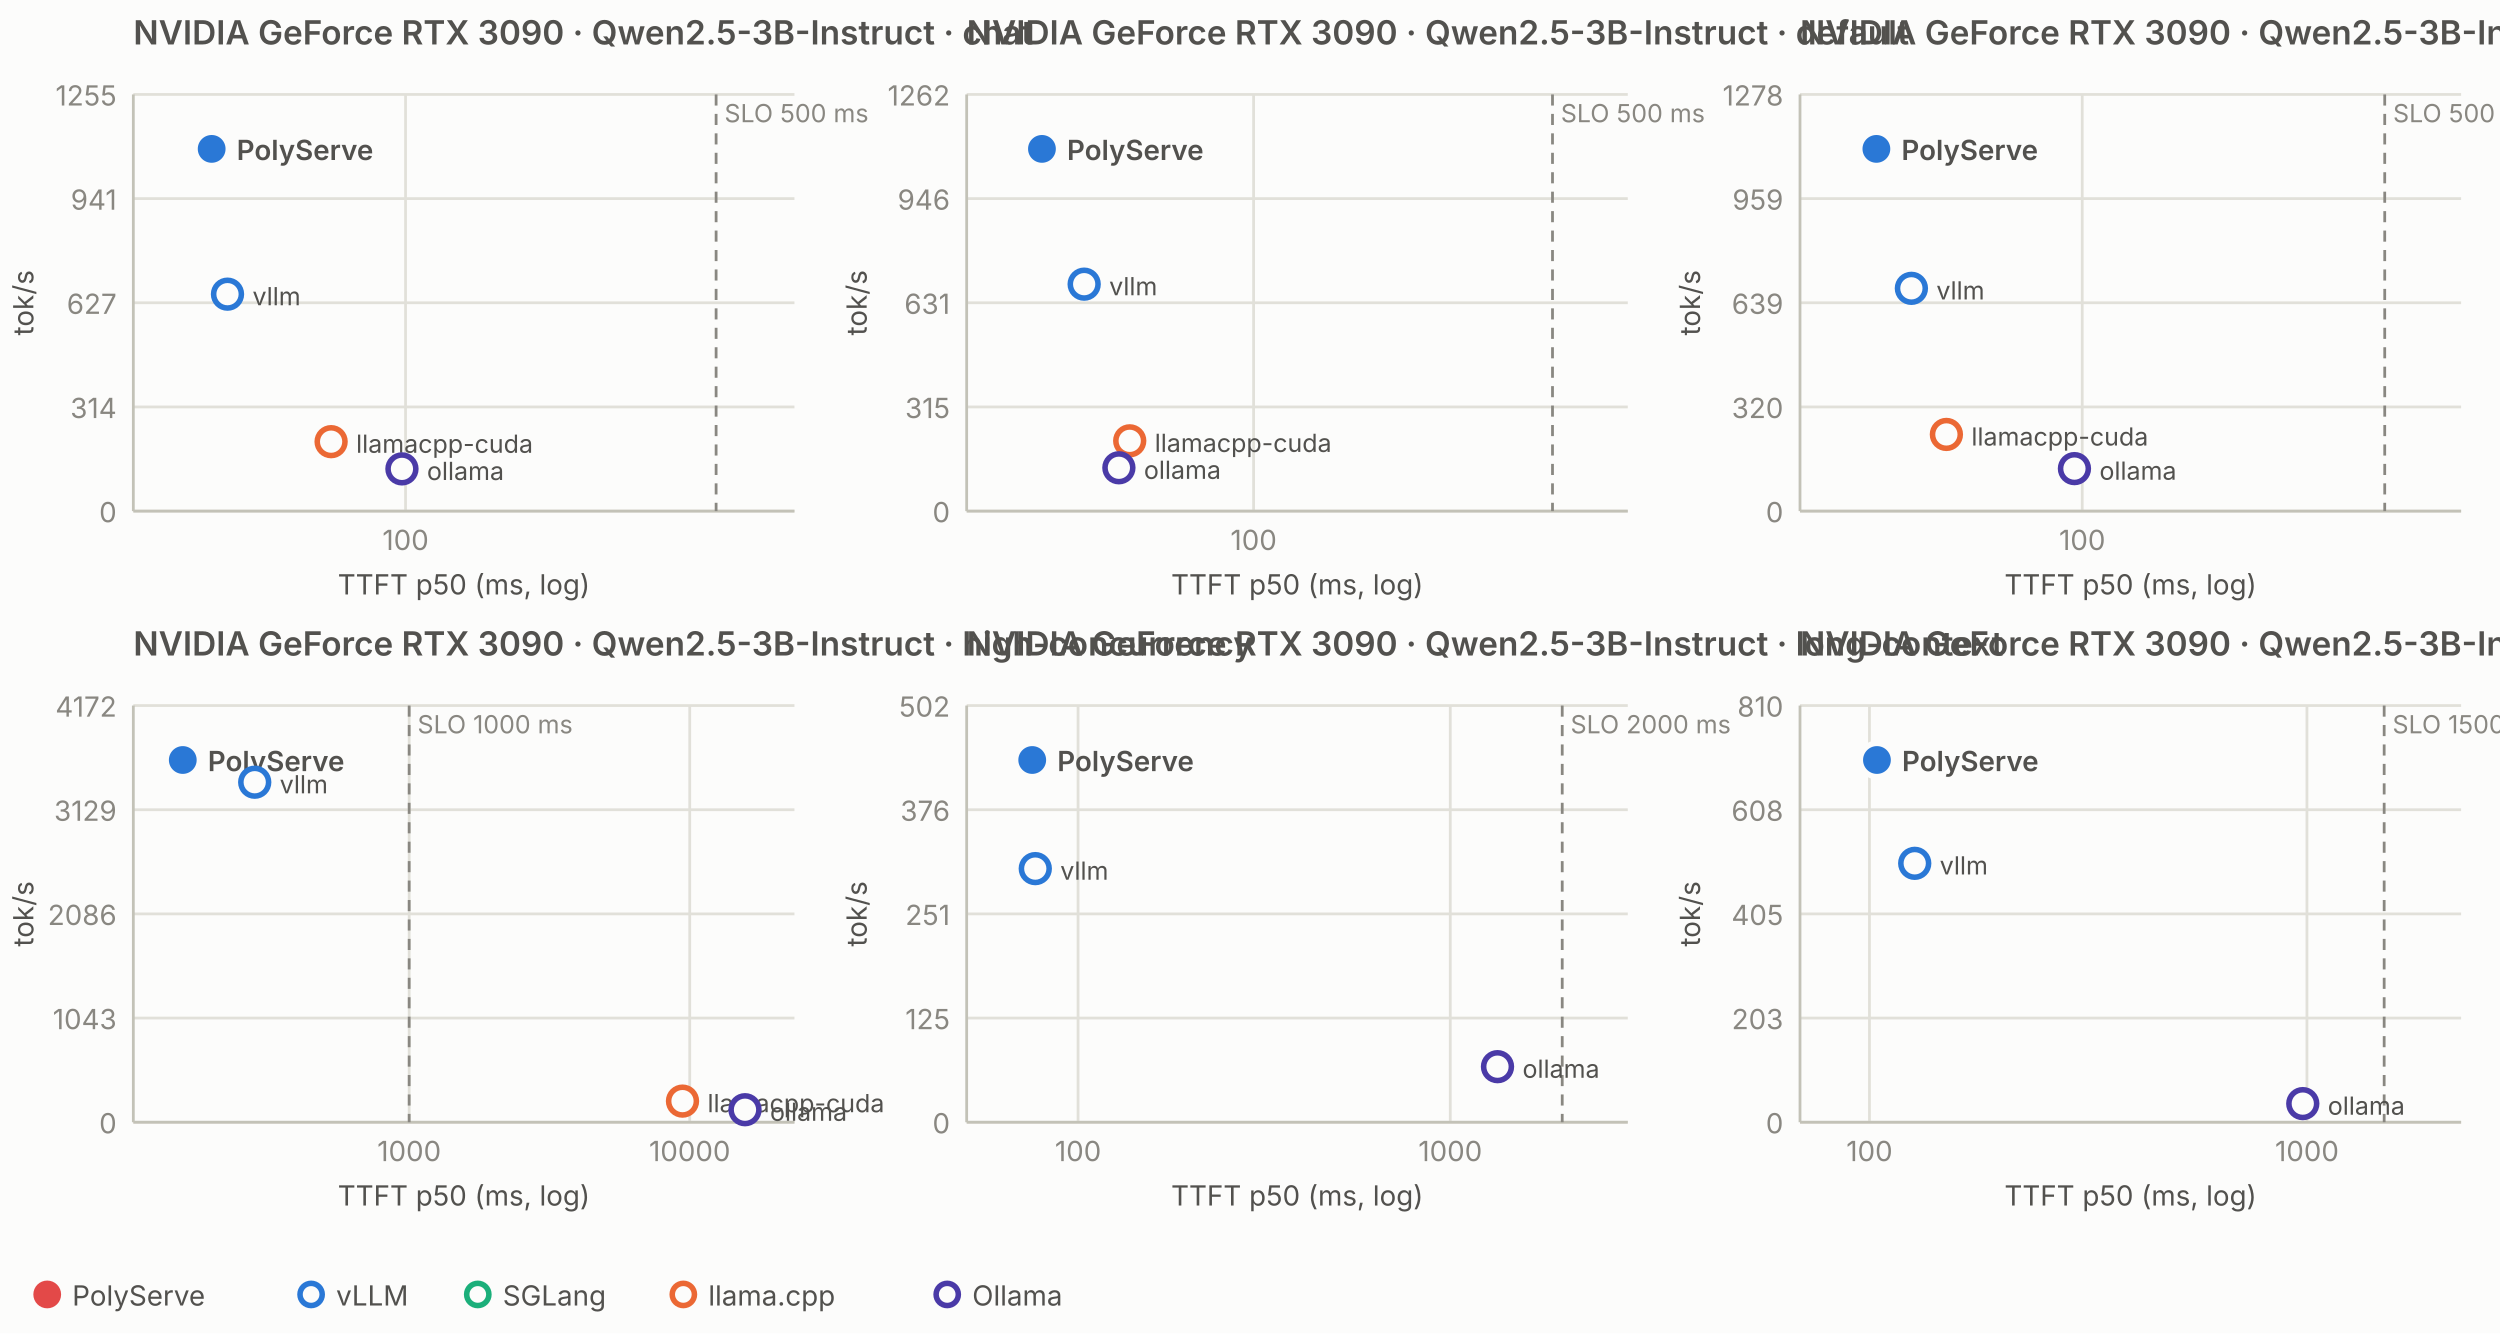
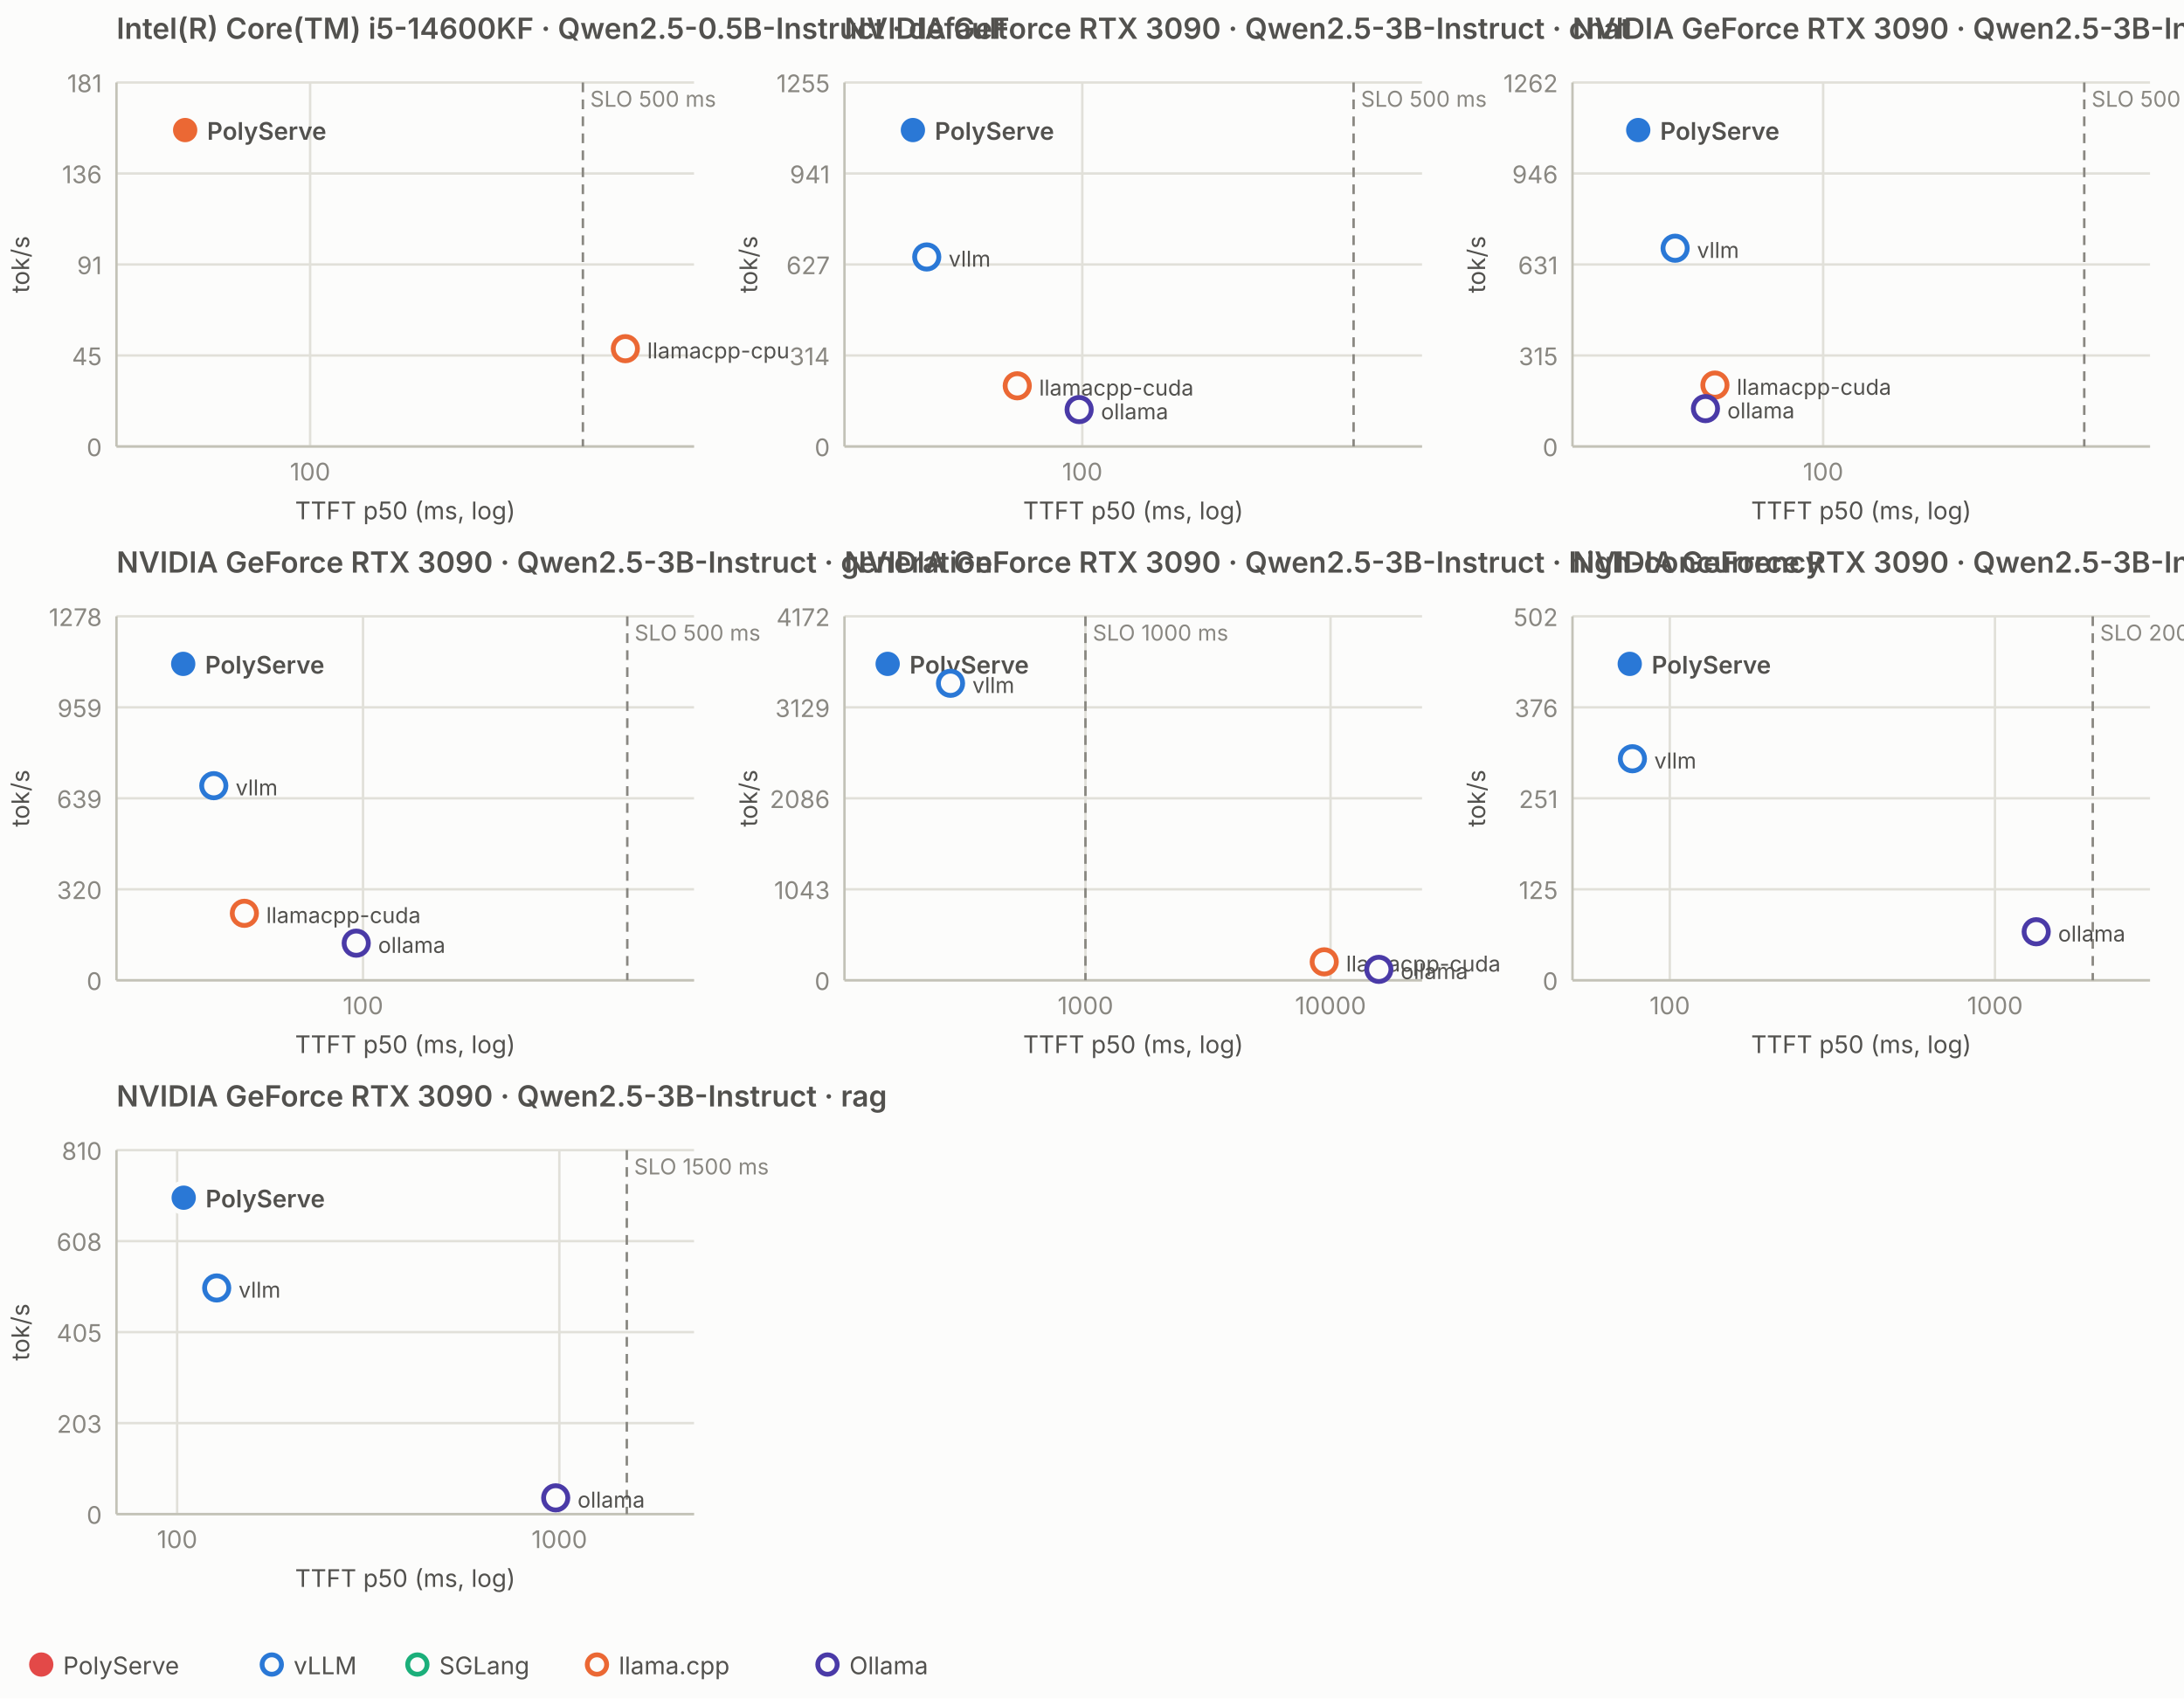
- <svg xmlns="http://www.w3.org/2000/svg" width="900" height="480" font-family="Inter, Helvetica, Arial, sans-serif" font-size="11">
+ <svg xmlns="http://www.w3.org/2000/svg" width="900" height="700" font-family="Inter, Helvetica, Arial, sans-serif" font-size="11">
  <style>text{fill:#52514e}.axis{stroke:#c3c2b7;stroke-width:1}.grid{stroke:#e1e0d9;stroke-width:1}.slo{stroke:#898781;stroke-dasharray:4 3}.t{fill:#898781}</style>
-   <rect width="900" height="480" fill="#fcfcfb" />
-   <text x="48" y="16" font-weight="600" font-size="12" fill="#0b0b0b">NVIDIA GeForce RTX 3090 · Qwen2.5-3B-Instruct · chat</text>
+   <rect width="900" height="700" fill="#fcfcfb" />
+   <text x="48" y="16" font-weight="600" font-size="12" fill="#0b0b0b">Intel(R) Core(TM) i5-14600KF · Qwen2.5-0.5B-Instruct · default</text>
  <line class="grid" x1="48" x2="286" y1="184.0" y2="184.0" />
  <text class="t" x="42" y="188.0" text-anchor="end" font-size="10">0</text>
  <line class="grid" x1="48" x2="286" y1="146.5" y2="146.5" />
-   <text class="t" x="42" y="150.5" text-anchor="end" font-size="10">314</text>
+   <text class="t" x="42" y="150.5" text-anchor="end" font-size="10">45</text>
  <line class="grid" x1="48" x2="286" y1="109.0" y2="109.0" />
-   <text class="t" x="42" y="113.0" text-anchor="end" font-size="10">627</text>
+   <text class="t" x="42" y="113.0" text-anchor="end" font-size="10">91</text>
  <line class="grid" x1="48" x2="286" y1="71.5" y2="71.5" />
-   <text class="t" x="42" y="75.5" text-anchor="end" font-size="10">941</text>
+   <text class="t" x="42" y="75.5" text-anchor="end" font-size="10">136</text>
  <line class="grid" x1="48" x2="286" y1="34.0" y2="34.0" />
-   <text class="t" x="42" y="38.0" text-anchor="end" font-size="10">1255</text>
-   <line class="grid" x1="146.0" x2="146.0" y1="34" y2="184" />
-   <text class="t" x="146.0" y="198" text-anchor="middle" font-size="10">100</text>
+   <text class="t" x="42" y="38.0" text-anchor="end" font-size="10">181</text>
+   <line class="grid" x1="127.8" x2="127.8" y1="34" y2="184" />
+   <text class="t" x="127.8" y="198" text-anchor="middle" font-size="10">100</text>
  <line class="axis" x1="48" x2="286" y1="184" y2="184" />
  <line class="axis" x1="48" x2="48" y1="34" y2="184" />
  <text x="167.0" y="214" text-anchor="middle" font-size="10">TTFT p50 (ms, log)</text>
  <text transform="translate(12,109.0) rotate(-90)" text-anchor="middle" font-size="10">tok/s</text>
-   <line class="slo" x1="257.8" x2="257.8" y1="34" y2="184" />
-   <text class="t" x="260.8" y="44" font-size="9">SLO 500 ms</text>
-   <circle cx="76.2" cy="53.6" r="6" fill="#2a78d6" stroke="#fcfcfb" stroke-width="2" />
-   <text x="85.2" y="57.6" font-size="10" font-weight="600" fill="#0b0b0b">PolyServe</text>
-   <circle cx="81.9" cy="105.9" r="5" fill="#fcfcfb" stroke="#2a78d6" stroke-width="2" />
-   <text x="90.9" y="109.9" font-size="9">vllm</text>
-   <circle cx="119.2" cy="159.0" r="5" fill="#fcfcfb" stroke="#eb6834" stroke-width="2" />
-   <text x="128.2" y="163.0" font-size="9">llamacpp-cuda</text>
-   <circle cx="144.7" cy="168.8" r="5" fill="#fcfcfb" stroke="#4a3aa7" stroke-width="2" />
-   <text x="153.7" y="172.8" font-size="9">ollama</text>
-   <text x="348" y="16" font-weight="600" font-size="12" fill="#0b0b0b">NVIDIA GeForce RTX 3090 · Qwen2.5-3B-Instruct · default</text>
+   <line class="slo" x1="240.2" x2="240.2" y1="34" y2="184" />
+   <text class="t" x="243.2" y="44" font-size="9">SLO 500 ms</text>
+   <circle cx="76.3" cy="53.6" r="6" fill="#eb6834" stroke="#fcfcfb" stroke-width="2" />
+   <text x="85.3" y="57.6" font-size="10" font-weight="600" fill="#0b0b0b">PolyServe</text>
+   <circle cx="257.7" cy="143.7" r="5" fill="#fcfcfb" stroke="#eb6834" stroke-width="2" />
+   <text x="266.7" y="147.7" font-size="9">llamacpp-cpu</text>
+   <text x="348" y="16" font-weight="600" font-size="12" fill="#0b0b0b">NVIDIA GeForce RTX 3090 · Qwen2.5-3B-Instruct · chat</text>
  <line class="grid" x1="348" x2="586" y1="184.0" y2="184.0" />
  <text class="t" x="342" y="188.0" text-anchor="end" font-size="10">0</text>
  <line class="grid" x1="348" x2="586" y1="146.5" y2="146.5" />
-   <text class="t" x="342" y="150.5" text-anchor="end" font-size="10">315</text>
+   <text class="t" x="342" y="150.5" text-anchor="end" font-size="10">314</text>
  <line class="grid" x1="348" x2="586" y1="109.0" y2="109.0" />
-   <text class="t" x="342" y="113.0" text-anchor="end" font-size="10">631</text>
+   <text class="t" x="342" y="113.0" text-anchor="end" font-size="10">627</text>
  <line class="grid" x1="348" x2="586" y1="71.5" y2="71.5" />
-   <text class="t" x="342" y="75.5" text-anchor="end" font-size="10">946</text>
+   <text class="t" x="342" y="75.5" text-anchor="end" font-size="10">941</text>
  <line class="grid" x1="348" x2="586" y1="34.0" y2="34.0" />
-   <text class="t" x="342" y="38.0" text-anchor="end" font-size="10">1262</text>
-   <line class="grid" x1="451.3" x2="451.3" y1="34" y2="184" />
-   <text class="t" x="451.3" y="198" text-anchor="middle" font-size="10">100</text>
+   <text class="t" x="342" y="38.0" text-anchor="end" font-size="10">1255</text>
+   <line class="grid" x1="446.0" x2="446.0" y1="34" y2="184" />
+   <text class="t" x="446.0" y="198" text-anchor="middle" font-size="10">100</text>
  <line class="axis" x1="348" x2="586" y1="184" y2="184" />
  <line class="axis" x1="348" x2="348" y1="34" y2="184" />
  <text x="467.0" y="214" text-anchor="middle" font-size="10">TTFT p50 (ms, log)</text>
  <text transform="translate(312,109.0) rotate(-90)" text-anchor="middle" font-size="10">tok/s</text>
-   <line class="slo" x1="558.9" x2="558.9" y1="34" y2="184" />
-   <text class="t" x="561.9" y="44" font-size="9">SLO 500 ms</text>
-   <circle cx="375.1" cy="53.6" r="6" fill="#2a78d6" stroke="#fcfcfb" stroke-width="2" />
-   <text x="384.1" y="57.6" font-size="10" font-weight="600" fill="#0b0b0b">PolyServe</text>
-   <circle cx="390.3" cy="102.3" r="5" fill="#fcfcfb" stroke="#2a78d6" stroke-width="2" />
-   <text x="399.3" y="106.3" font-size="9">vllm</text>
-   <circle cx="406.7" cy="158.7" r="5" fill="#fcfcfb" stroke="#eb6834" stroke-width="2" />
-   <text x="415.7" y="162.7" font-size="9">llamacpp-cuda</text>
-   <circle cx="402.8" cy="168.4" r="5" fill="#fcfcfb" stroke="#4a3aa7" stroke-width="2" />
-   <text x="411.8" y="172.4" font-size="9">ollama</text>
-   <text x="648" y="16" font-weight="600" font-size="12" fill="#0b0b0b">NVIDIA GeForce RTX 3090 · Qwen2.5-3B-Instruct · generation</text>
+   <line class="slo" x1="557.8" x2="557.8" y1="34" y2="184" />
+   <text class="t" x="560.8" y="44" font-size="9">SLO 500 ms</text>
+   <circle cx="376.2" cy="53.6" r="6" fill="#2a78d6" stroke="#fcfcfb" stroke-width="2" />
+   <text x="385.2" y="57.6" font-size="10" font-weight="600" fill="#0b0b0b">PolyServe</text>
+   <circle cx="381.9" cy="105.9" r="5" fill="#fcfcfb" stroke="#2a78d6" stroke-width="2" />
+   <text x="390.9" y="109.9" font-size="9">vllm</text>
+   <circle cx="419.2" cy="159.0" r="5" fill="#fcfcfb" stroke="#eb6834" stroke-width="2" />
+   <text x="428.2" y="163.0" font-size="9">llamacpp-cuda</text>
+   <circle cx="444.7" cy="168.8" r="5" fill="#fcfcfb" stroke="#4a3aa7" stroke-width="2" />
+   <text x="453.7" y="172.8" font-size="9">ollama</text>
+   <text x="648" y="16" font-weight="600" font-size="12" fill="#0b0b0b">NVIDIA GeForce RTX 3090 · Qwen2.5-3B-Instruct · default</text>
  <line class="grid" x1="648" x2="886" y1="184.0" y2="184.0" />
  <text class="t" x="642" y="188.0" text-anchor="end" font-size="10">0</text>
  <line class="grid" x1="648" x2="886" y1="146.5" y2="146.5" />
-   <text class="t" x="642" y="150.5" text-anchor="end" font-size="10">320</text>
+   <text class="t" x="642" y="150.5" text-anchor="end" font-size="10">315</text>
  <line class="grid" x1="648" x2="886" y1="109.0" y2="109.0" />
-   <text class="t" x="642" y="113.0" text-anchor="end" font-size="10">639</text>
+   <text class="t" x="642" y="113.0" text-anchor="end" font-size="10">631</text>
  <line class="grid" x1="648" x2="886" y1="71.5" y2="71.5" />
-   <text class="t" x="642" y="75.5" text-anchor="end" font-size="10">959</text>
+   <text class="t" x="642" y="75.5" text-anchor="end" font-size="10">946</text>
  <line class="grid" x1="648" x2="886" y1="34.0" y2="34.0" />
-   <text class="t" x="642" y="38.0" text-anchor="end" font-size="10">1278</text>
-   <line class="grid" x1="749.6" x2="749.6" y1="34" y2="184" />
-   <text class="t" x="749.6" y="198" text-anchor="middle" font-size="10">100</text>
+   <text class="t" x="642" y="38.0" text-anchor="end" font-size="10">1262</text>
+   <line class="grid" x1="751.3" x2="751.3" y1="34" y2="184" />
+   <text class="t" x="751.3" y="198" text-anchor="middle" font-size="10">100</text>
  <line class="axis" x1="648" x2="886" y1="184" y2="184" />
  <line class="axis" x1="648" x2="648" y1="34" y2="184" />
  <text x="767.0" y="214" text-anchor="middle" font-size="10">TTFT p50 (ms, log)</text>
  <text transform="translate(612,109.0) rotate(-90)" text-anchor="middle" font-size="10">tok/s</text>
-   <line class="slo" x1="858.5" x2="858.5" y1="34" y2="184" />
-   <text class="t" x="861.5" y="44" font-size="9">SLO 500 ms</text>
-   <circle cx="675.5" cy="53.6" r="6" fill="#2a78d6" stroke="#fcfcfb" stroke-width="2" />
-   <text x="684.5" y="57.6" font-size="10" font-weight="600" fill="#0b0b0b">PolyServe</text>
-   <circle cx="688.1" cy="103.8" r="5" fill="#fcfcfb" stroke="#2a78d6" stroke-width="2" />
-   <text x="697.1" y="107.8" font-size="9">vllm</text>
-   <circle cx="700.7" cy="156.4" r="5" fill="#fcfcfb" stroke="#eb6834" stroke-width="2" />
-   <text x="709.7" y="160.4" font-size="9">llamacpp-cuda</text>
-   <circle cx="746.8" cy="168.7" r="5" fill="#fcfcfb" stroke="#4a3aa7" stroke-width="2" />
-   <text x="755.8" y="172.7" font-size="9">ollama</text>
-   <text x="48" y="236" font-weight="600" font-size="12" fill="#0b0b0b">NVIDIA GeForce RTX 3090 · Qwen2.5-3B-Instruct · high-concurrency</text>
+   <line class="slo" x1="858.9" x2="858.9" y1="34" y2="184" />
+   <text class="t" x="861.9" y="44" font-size="9">SLO 500 ms</text>
+   <circle cx="675.1" cy="53.6" r="6" fill="#2a78d6" stroke="#fcfcfb" stroke-width="2" />
+   <text x="684.1" y="57.6" font-size="10" font-weight="600" fill="#0b0b0b">PolyServe</text>
+   <circle cx="690.3" cy="102.3" r="5" fill="#fcfcfb" stroke="#2a78d6" stroke-width="2" />
+   <text x="699.3" y="106.3" font-size="9">vllm</text>
+   <circle cx="706.7" cy="158.7" r="5" fill="#fcfcfb" stroke="#eb6834" stroke-width="2" />
+   <text x="715.7" y="162.7" font-size="9">llamacpp-cuda</text>
+   <circle cx="702.8" cy="168.4" r="5" fill="#fcfcfb" stroke="#4a3aa7" stroke-width="2" />
+   <text x="711.8" y="172.4" font-size="9">ollama</text>
+   <text x="48" y="236" font-weight="600" font-size="12" fill="#0b0b0b">NVIDIA GeForce RTX 3090 · Qwen2.5-3B-Instruct · generation</text>
  <line class="grid" x1="48" x2="286" y1="404.0" y2="404.0" />
  <text class="t" x="42" y="408.0" text-anchor="end" font-size="10">0</text>
  <line class="grid" x1="48" x2="286" y1="366.5" y2="366.5" />
-   <text class="t" x="42" y="370.5" text-anchor="end" font-size="10">1043</text>
+   <text class="t" x="42" y="370.5" text-anchor="end" font-size="10">320</text>
  <line class="grid" x1="48" x2="286" y1="329.0" y2="329.0" />
-   <text class="t" x="42" y="333.0" text-anchor="end" font-size="10">2086</text>
+   <text class="t" x="42" y="333.0" text-anchor="end" font-size="10">639</text>
  <line class="grid" x1="48" x2="286" y1="291.5" y2="291.5" />
-   <text class="t" x="42" y="295.5" text-anchor="end" font-size="10">3129</text>
+   <text class="t" x="42" y="295.5" text-anchor="end" font-size="10">959</text>
  <line class="grid" x1="48" x2="286" y1="254.0" y2="254.0" />
-   <text class="t" x="42" y="258.0" text-anchor="end" font-size="10">4172</text>
-   <line class="grid" x1="147.3" x2="147.3" y1="254" y2="404" />
-   <text class="t" x="147.3" y="418" text-anchor="middle" font-size="10">1000</text>
-   <line class="grid" x1="248.3" x2="248.3" y1="254" y2="404" />
-   <text class="t" x="248.3" y="418" text-anchor="middle" font-size="10">10000</text>
+   <text class="t" x="42" y="258.0" text-anchor="end" font-size="10">1278</text>
+   <line class="grid" x1="149.6" x2="149.6" y1="254" y2="404" />
+   <text class="t" x="149.6" y="418" text-anchor="middle" font-size="10">100</text>
  <line class="axis" x1="48" x2="286" y1="404" y2="404" />
  <line class="axis" x1="48" x2="48" y1="254" y2="404" />
  <text x="167.0" y="434" text-anchor="middle" font-size="10">TTFT p50 (ms, log)</text>
  <text transform="translate(12,329.0) rotate(-90)" text-anchor="middle" font-size="10">tok/s</text>
-   <line class="slo" x1="147.3" x2="147.3" y1="254" y2="404" />
-   <text class="t" x="150.3" y="264" font-size="9">SLO 1000 ms</text>
-   <circle cx="65.8" cy="273.6" r="6" fill="#2a78d6" stroke="#fcfcfb" stroke-width="2" />
-   <text x="74.8" y="277.6" font-size="10" font-weight="600" fill="#0b0b0b">PolyServe</text>
-   <circle cx="91.7" cy="281.6" r="5" fill="#fcfcfb" stroke="#2a78d6" stroke-width="2" />
-   <text x="100.7" y="285.6" font-size="9">vllm</text>
-   <circle cx="245.7" cy="396.4" r="5" fill="#fcfcfb" stroke="#eb6834" stroke-width="2" />
-   <text x="254.7" y="400.4" font-size="9">llamacpp-cuda</text>
-   <circle cx="268.2" cy="399.5" r="5" fill="#fcfcfb" stroke="#4a3aa7" stroke-width="2" />
-   <text x="277.2" y="403.5" font-size="9">ollama</text>
-   <text x="348" y="236" font-weight="600" font-size="12" fill="#0b0b0b">NVIDIA GeForce RTX 3090 · Qwen2.5-3B-Instruct · long-context</text>
+   <line class="slo" x1="258.5" x2="258.5" y1="254" y2="404" />
+   <text class="t" x="261.5" y="264" font-size="9">SLO 500 ms</text>
+   <circle cx="75.5" cy="273.6" r="6" fill="#2a78d6" stroke="#fcfcfb" stroke-width="2" />
+   <text x="84.5" y="277.6" font-size="10" font-weight="600" fill="#0b0b0b">PolyServe</text>
+   <circle cx="88.1" cy="323.8" r="5" fill="#fcfcfb" stroke="#2a78d6" stroke-width="2" />
+   <text x="97.1" y="327.8" font-size="9">vllm</text>
+   <circle cx="100.7" cy="376.4" r="5" fill="#fcfcfb" stroke="#eb6834" stroke-width="2" />
+   <text x="109.7" y="380.4" font-size="9">llamacpp-cuda</text>
+   <circle cx="146.8" cy="388.7" r="5" fill="#fcfcfb" stroke="#4a3aa7" stroke-width="2" />
+   <text x="155.8" y="392.7" font-size="9">ollama</text>
+   <text x="348" y="236" font-weight="600" font-size="12" fill="#0b0b0b">NVIDIA GeForce RTX 3090 · Qwen2.5-3B-Instruct · high-concurrency</text>
  <line class="grid" x1="348" x2="586" y1="404.0" y2="404.0" />
  <text class="t" x="342" y="408.0" text-anchor="end" font-size="10">0</text>
  <line class="grid" x1="348" x2="586" y1="366.5" y2="366.5" />
-   <text class="t" x="342" y="370.5" text-anchor="end" font-size="10">125</text>
+   <text class="t" x="342" y="370.5" text-anchor="end" font-size="10">1043</text>
  <line class="grid" x1="348" x2="586" y1="329.0" y2="329.0" />
-   <text class="t" x="342" y="333.0" text-anchor="end" font-size="10">251</text>
+   <text class="t" x="342" y="333.0" text-anchor="end" font-size="10">2086</text>
  <line class="grid" x1="348" x2="586" y1="291.5" y2="291.5" />
-   <text class="t" x="342" y="295.5" text-anchor="end" font-size="10">376</text>
+   <text class="t" x="342" y="295.5" text-anchor="end" font-size="10">3129</text>
  <line class="grid" x1="348" x2="586" y1="254.0" y2="254.0" />
-   <text class="t" x="342" y="258.0" text-anchor="end" font-size="10">502</text>
-   <line class="grid" x1="388.1" x2="388.1" y1="254" y2="404" />
-   <text class="t" x="388.1" y="418" text-anchor="middle" font-size="10">100</text>
-   <line class="grid" x1="522.1" x2="522.1" y1="254" y2="404" />
-   <text class="t" x="522.1" y="418" text-anchor="middle" font-size="10">1000</text>
+   <text class="t" x="342" y="258.0" text-anchor="end" font-size="10">4172</text>
+   <line class="grid" x1="447.3" x2="447.3" y1="254" y2="404" />
+   <text class="t" x="447.3" y="418" text-anchor="middle" font-size="10">1000</text>
+   <line class="grid" x1="548.3" x2="548.3" y1="254" y2="404" />
+   <text class="t" x="548.3" y="418" text-anchor="middle" font-size="10">10000</text>
  <line class="axis" x1="348" x2="586" y1="404" y2="404" />
  <line class="axis" x1="348" x2="348" y1="254" y2="404" />
  <text x="467.0" y="434" text-anchor="middle" font-size="10">TTFT p50 (ms, log)</text>
  <text transform="translate(312,329.0) rotate(-90)" text-anchor="middle" font-size="10">tok/s</text>
-   <line class="slo" x1="562.4" x2="562.4" y1="254" y2="404" />
-   <text class="t" x="565.4" y="264" font-size="9">SLO 2000 ms</text>
-   <circle cx="371.6" cy="273.6" r="6" fill="#2a78d6" stroke="#fcfcfb" stroke-width="2" />
-   <text x="380.6" y="277.6" font-size="10" font-weight="600" fill="#0b0b0b">PolyServe</text>
-   <circle cx="372.7" cy="312.7" r="5" fill="#fcfcfb" stroke="#2a78d6" stroke-width="2" />
-   <text x="381.7" y="316.7" font-size="9">vllm</text>
-   <circle cx="539.1" cy="384.0" r="5" fill="#fcfcfb" stroke="#4a3aa7" stroke-width="2" />
-   <text x="548.1" y="388.0" font-size="9">ollama</text>
-   <text x="648" y="236" font-weight="600" font-size="12" fill="#0b0b0b">NVIDIA GeForce RTX 3090 · Qwen2.5-3B-Instruct · rag</text>
+   <line class="slo" x1="447.3" x2="447.3" y1="254" y2="404" />
+   <text class="t" x="450.3" y="264" font-size="9">SLO 1000 ms</text>
+   <circle cx="365.8" cy="273.6" r="6" fill="#2a78d6" stroke="#fcfcfb" stroke-width="2" />
+   <text x="374.8" y="277.6" font-size="10" font-weight="600" fill="#0b0b0b">PolyServe</text>
+   <circle cx="391.7" cy="281.6" r="5" fill="#fcfcfb" stroke="#2a78d6" stroke-width="2" />
+   <text x="400.7" y="285.6" font-size="9">vllm</text>
+   <circle cx="545.7" cy="396.4" r="5" fill="#fcfcfb" stroke="#eb6834" stroke-width="2" />
+   <text x="554.7" y="400.4" font-size="9">llamacpp-cuda</text>
+   <circle cx="568.2" cy="399.5" r="5" fill="#fcfcfb" stroke="#4a3aa7" stroke-width="2" />
+   <text x="577.2" y="403.5" font-size="9">ollama</text>
+   <text x="648" y="236" font-weight="600" font-size="12" fill="#0b0b0b">NVIDIA GeForce RTX 3090 · Qwen2.5-3B-Instruct · long-context</text>
  <line class="grid" x1="648" x2="886" y1="404.0" y2="404.0" />
  <text class="t" x="642" y="408.0" text-anchor="end" font-size="10">0</text>
  <line class="grid" x1="648" x2="886" y1="366.5" y2="366.5" />
-   <text class="t" x="642" y="370.5" text-anchor="end" font-size="10">203</text>
+   <text class="t" x="642" y="370.5" text-anchor="end" font-size="10">125</text>
  <line class="grid" x1="648" x2="886" y1="329.0" y2="329.0" />
-   <text class="t" x="642" y="333.0" text-anchor="end" font-size="10">405</text>
+   <text class="t" x="642" y="333.0" text-anchor="end" font-size="10">251</text>
  <line class="grid" x1="648" x2="886" y1="291.5" y2="291.5" />
-   <text class="t" x="642" y="295.5" text-anchor="end" font-size="10">608</text>
+   <text class="t" x="642" y="295.5" text-anchor="end" font-size="10">376</text>
  <line class="grid" x1="648" x2="886" y1="254.0" y2="254.0" />
-   <text class="t" x="642" y="258.0" text-anchor="end" font-size="10">810</text>
-   <line class="grid" x1="673.0" x2="673.0" y1="254" y2="404" />
-   <text class="t" x="673.0" y="418" text-anchor="middle" font-size="10">100</text>
-   <line class="grid" x1="830.5" x2="830.5" y1="254" y2="404" />
-   <text class="t" x="830.5" y="418" text-anchor="middle" font-size="10">1000</text>
+   <text class="t" x="642" y="258.0" text-anchor="end" font-size="10">502</text>
+   <line class="grid" x1="688.1" x2="688.1" y1="254" y2="404" />
+   <text class="t" x="688.1" y="418" text-anchor="middle" font-size="10">100</text>
+   <line class="grid" x1="822.1" x2="822.1" y1="254" y2="404" />
+   <text class="t" x="822.1" y="418" text-anchor="middle" font-size="10">1000</text>
  <line class="axis" x1="648" x2="886" y1="404" y2="404" />
  <line class="axis" x1="648" x2="648" y1="254" y2="404" />
  <text x="767.0" y="434" text-anchor="middle" font-size="10">TTFT p50 (ms, log)</text>
  <text transform="translate(612,329.0) rotate(-90)" text-anchor="middle" font-size="10">tok/s</text>
-   <line class="slo" x1="858.3" x2="858.3" y1="254" y2="404" />
-   <text class="t" x="861.3" y="264" font-size="9">SLO 1500 ms</text>
-   <circle cx="675.7" cy="273.6" r="6" fill="#2a78d6" stroke="#fcfcfb" stroke-width="2" />
-   <text x="684.7" y="277.6" font-size="10" font-weight="600" fill="#0b0b0b">PolyServe</text>
-   <circle cx="689.3" cy="310.8" r="5" fill="#fcfcfb" stroke="#2a78d6" stroke-width="2" />
-   <text x="698.3" y="314.8" font-size="9">vllm</text>
-   <circle cx="829.0" cy="397.3" r="5" fill="#fcfcfb" stroke="#4a3aa7" stroke-width="2" />
-   <text x="838.0" y="401.3" font-size="9">ollama</text>
-   <circle cx="17" cy="466" r="5" fill="#e34948" />
-   <text x="26" y="470" font-size="10">PolyServe</text>
-   <circle cx="112" cy="466" r="4" fill="#fcfcfb" stroke="#2a78d6" stroke-width="2" />
-   <text x="121" y="470" font-size="10">vLLM</text>
-   <circle cx="172" cy="466" r="4" fill="#fcfcfb" stroke="#1baf7a" stroke-width="2" />
-   <text x="181" y="470" font-size="10">SGLang</text>
-   <circle cx="246" cy="466" r="4" fill="#fcfcfb" stroke="#eb6834" stroke-width="2" />
-   <text x="255" y="470" font-size="10">llama.cpp</text>
-   <circle cx="341" cy="466" r="4" fill="#fcfcfb" stroke="#4a3aa7" stroke-width="2" />
-   <text x="350" y="470" font-size="10">Ollama</text>
+   <line class="slo" x1="862.4" x2="862.4" y1="254" y2="404" />
+   <text class="t" x="865.4" y="264" font-size="9">SLO 2000 ms</text>
+   <circle cx="671.6" cy="273.6" r="6" fill="#2a78d6" stroke="#fcfcfb" stroke-width="2" />
+   <text x="680.6" y="277.6" font-size="10" font-weight="600" fill="#0b0b0b">PolyServe</text>
+   <circle cx="672.7" cy="312.7" r="5" fill="#fcfcfb" stroke="#2a78d6" stroke-width="2" />
+   <text x="681.7" y="316.7" font-size="9">vllm</text>
+   <circle cx="839.1" cy="384.0" r="5" fill="#fcfcfb" stroke="#4a3aa7" stroke-width="2" />
+   <text x="848.1" y="388.0" font-size="9">ollama</text>
+   <text x="48" y="456" font-weight="600" font-size="12" fill="#0b0b0b">NVIDIA GeForce RTX 3090 · Qwen2.5-3B-Instruct · rag</text>
+   <line class="grid" x1="48" x2="286" y1="624.0" y2="624.0" />
+   <text class="t" x="42" y="628.0" text-anchor="end" font-size="10">0</text>
+   <line class="grid" x1="48" x2="286" y1="586.5" y2="586.5" />
+   <text class="t" x="42" y="590.5" text-anchor="end" font-size="10">203</text>
+   <line class="grid" x1="48" x2="286" y1="549.0" y2="549.0" />
+   <text class="t" x="42" y="553.0" text-anchor="end" font-size="10">405</text>
+   <line class="grid" x1="48" x2="286" y1="511.5" y2="511.5" />
+   <text class="t" x="42" y="515.5" text-anchor="end" font-size="10">608</text>
+   <line class="grid" x1="48" x2="286" y1="474.0" y2="474.0" />
+   <text class="t" x="42" y="478.0" text-anchor="end" font-size="10">810</text>
+   <line class="grid" x1="73.0" x2="73.0" y1="474" y2="624" />
+   <text class="t" x="73.0" y="638" text-anchor="middle" font-size="10">100</text>
+   <line class="grid" x1="230.5" x2="230.5" y1="474" y2="624" />
+   <text class="t" x="230.5" y="638" text-anchor="middle" font-size="10">1000</text>
+   <line class="axis" x1="48" x2="286" y1="624" y2="624" />
+   <line class="axis" x1="48" x2="48" y1="474" y2="624" />
+   <text x="167.0" y="654" text-anchor="middle" font-size="10">TTFT p50 (ms, log)</text>
+   <text transform="translate(12,549.0) rotate(-90)" text-anchor="middle" font-size="10">tok/s</text>
+   <line class="slo" x1="258.3" x2="258.3" y1="474" y2="624" />
+   <text class="t" x="261.3" y="484" font-size="9">SLO 1500 ms</text>
+   <circle cx="75.7" cy="493.6" r="6" fill="#2a78d6" stroke="#fcfcfb" stroke-width="2" />
+   <text x="84.7" y="497.6" font-size="10" font-weight="600" fill="#0b0b0b">PolyServe</text>
+   <circle cx="89.3" cy="530.8" r="5" fill="#fcfcfb" stroke="#2a78d6" stroke-width="2" />
+   <text x="98.3" y="534.8" font-size="9">vllm</text>
+   <circle cx="229.0" cy="617.3" r="5" fill="#fcfcfb" stroke="#4a3aa7" stroke-width="2" />
+   <text x="238.0" y="621.3" font-size="9">ollama</text>
+   <circle cx="17" cy="686" r="5" fill="#e34948" />
+   <text x="26" y="690" font-size="10">PolyServe</text>
+   <circle cx="112" cy="686" r="4" fill="#fcfcfb" stroke="#2a78d6" stroke-width="2" />
+   <text x="121" y="690" font-size="10">vLLM</text>
+   <circle cx="172" cy="686" r="4" fill="#fcfcfb" stroke="#1baf7a" stroke-width="2" />
+   <text x="181" y="690" font-size="10">SGLang</text>
+   <circle cx="246" cy="686" r="4" fill="#fcfcfb" stroke="#eb6834" stroke-width="2" />
+   <text x="255" y="690" font-size="10">llama.cpp</text>
+   <circle cx="341" cy="686" r="4" fill="#fcfcfb" stroke="#4a3aa7" stroke-width="2" />
+   <text x="350" y="690" font-size="10">Ollama</text>
</svg>
